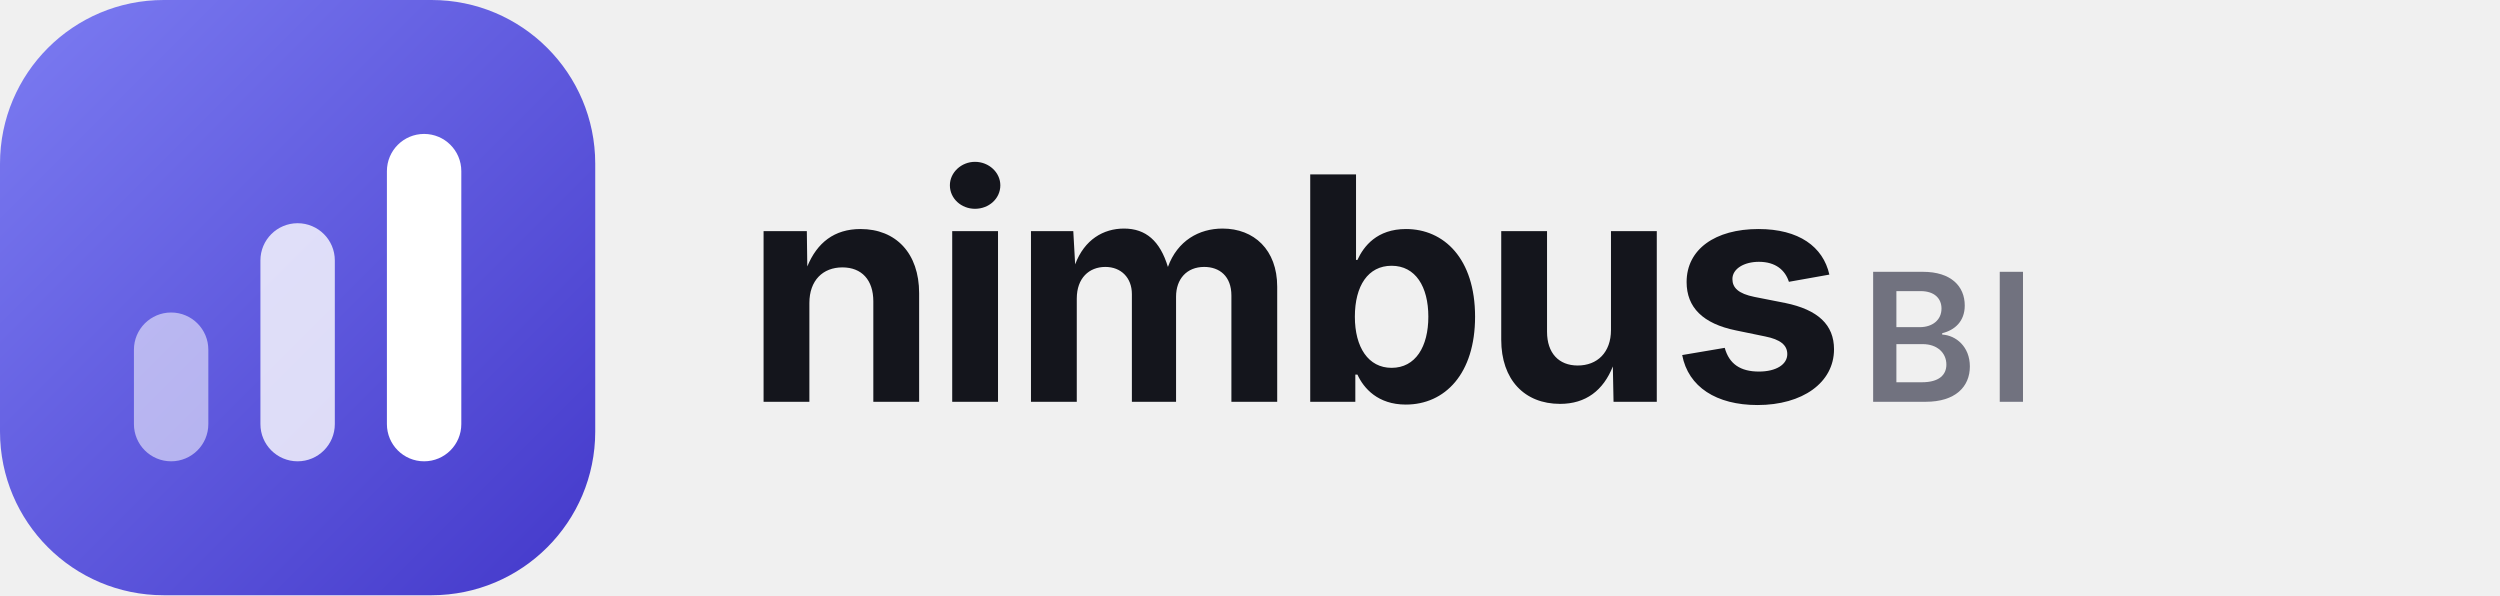
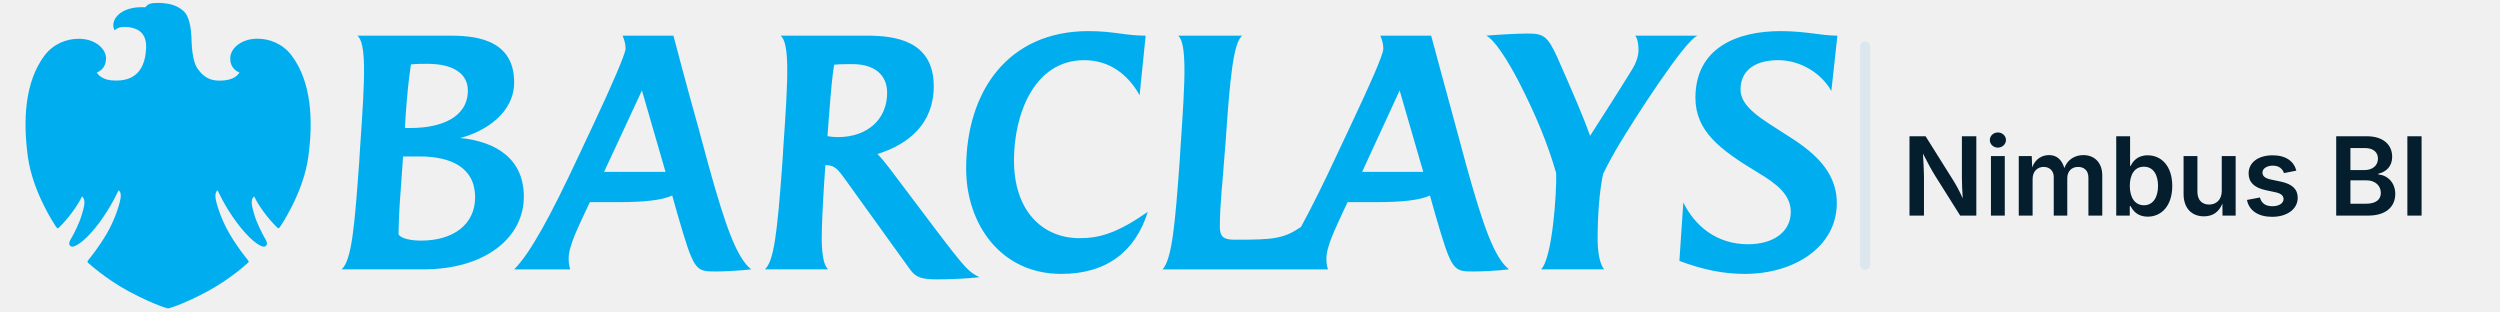
- <svg xmlns="http://www.w3.org/2000/svg" width="168" height="40" viewBox="0 0 168 40">
+ <svg xmlns="http://www.w3.org/2000/svg" xmlns:xlink="http://www.w3.org/1999/xlink" width="337" height="42" viewBox="-8 -8 6752 857">
  <defs>
-     <linearGradient id="g" x1="0" y1="0" x2="1" y2="1">
-       <stop offset="0" stop-color="#7C7CF2" />
-       <stop offset="1" stop-color="#4338CA" />
-     </linearGradient>
+     <clipPath id="b">
+       <use xlink:href="#a" overflow="visible" width="595.276" height="841.891" />
+     </clipPath>
+     <path id="a" d="M-203.862 562.153v-114.52c.001-6.594 4.899-11.354 11.362-11.354-6.463 0-11.702-5.348-11.702-11.939l-.03-32.203c0-2.888 2.294-5.227 5.118-5.227H79.182c11.734 0 21.246 9.703 21.246 21.671v164.288c0 5.41-4.301 10.952-9.608 10.952h-273.436c-11.739 0-21.246-12.784-21.246-21.668" />
  </defs>
-   <rect x="0" y="0" width="40" height="40" rx="11" fill="url(#g)" />
-   <rect x="9" y="21" width="5" height="10" rx="2.5" fill="#FFFFFF" fill-opacity="0.55" />
-   <rect x="17.5" y="15" width="5" height="16" rx="2.5" fill="#FFFFFF" fill-opacity="0.8" />
-   <rect x="26" y="9" width="5" height="22" rx="2.5" fill="#FFFFFF" />
-   <text x="50" y="27" font-family="Geist, Inter, -apple-system, BlinkMacSystemFont, 'Segoe UI', Helvetica, Arial, sans-serif" font-size="21" font-weight="700" letter-spacing="-0.4" fill="#14151C">nimbus</text>
-   <text x="125" y="27" font-family="Geist, Inter, -apple-system, BlinkMacSystemFont, 'Segoe UI', Helvetica, Arial, sans-serif" font-size="12" font-weight="600" letter-spacing="0.6" fill="#71727F">BI</text>
+   <path d="M19.741 489.332c-.832 0-1.004.145-1.274.446a5.089 5.089 0 00-.333-.009c-.64 0-1.462.094-2.163.563-.677.447-.999 1.238-.638 1.817 0 0 .242-.355 1.038-.355.112 0 .236.012.368.023 1.1.13 1.914.709 1.815 2.238-.088 1.528-.661 3.232-3.005 3.252 0 0-.302 0-.624-.03-1.091-.119-1.434-.804-1.434-.804s.943-.256.951-1.453c-.008-.814-.717-1.559-1.74-1.86a3.883 3.883 0 00-1.086-.146c-1.206 0-2.56.505-3.473 1.697-2.07 2.733-2.238 6.717-1.733 10.422.508 3.713 2.863 7.152 2.932 7.246.05.066.095.102.146.102a.13.13 0 00.081-.035c1.017-.987 1.987-2.336 2.402-3.238.444.354.212 1.107-.032 1.911-.232.822-.796 1.913-1 2.265-.197.344-.461.744-.106.953a.26.26 0 00.137.034c.456 0 1.529-.795 2.726-2.391 1.34-1.796 2.02-3.39 2.02-3.39.098.022.262.188.235.64-.018.459-.49 2.167-1.409 3.757-.929 1.589-1.787 2.583-1.96 2.809-.107.131-.016.213.053.266.068.046 1.711 1.58 4.098 2.876 2.828 1.507 4.082 1.778 4.082 1.778s1.251-.264 4.079-1.77c2.386-1.298 4.036-2.839 4.097-2.891.069-.047.157-.121.053-.265-.163-.216-1.024-1.215-1.951-2.804-.916-1.579-1.406-3.298-1.413-3.751-.019-.457.135-.608.229-.646 0 0 .687 1.604 2.027 3.39 1.203 1.598 2.266 2.391 2.724 2.391a.276.276 0 00.142-.034c.344-.209.088-.615-.114-.955-.188-.35-.76-1.434-1.003-2.263-.233-.813-.475-1.565-.023-1.911.416.902 1.379 2.258 2.399 3.231a.124.124 0 00.088.042c.045 0 .093-.035.135-.096.075-.1 2.434-3.533 2.938-7.252.506-3.713.339-7.688-1.733-10.422-.907-1.195-2.271-1.703-3.485-1.703-.379 0-.741.049-1.072.144-1.031.31-1.737 1.062-1.731 1.868 0 1.197.948 1.453.948 1.453s-.317.668-1.447.804a5.012 5.012 0 01-.612.038c-.85 0-1.566-.27-2.226-1.202-.64-.897-.619-2.744-.656-3.36-.029-.625-.163-2.027-.82-2.599-.655-.587-1.453-.784-2.448-.823-.073.002-.138.002-.199.002" clip-path="url(#b)" transform="translate(-165.212 -13101.943) scale(26.77527)" fill="#00AEEF" />
+   <path d="M4967.034 242.459c-26.668-48.33-84.155-84.985-146.595-84.985-54.916 0-103.219 22.491-103.219 80.808 0 49.106 60.807 82.414 124.104 123.246 69.08 43.296 140.73 96.552 140.73 189.034 0 120.756-117.409 194.843-253.16 194.843-55.8 0-114.062-10.817-179.849-35.798l10.79-160.732c31.676 64.153 90.822 114.92 178.19 114.92 67.474 0 117.41-32.452 117.41-89.109 0-48.302-40.833-78.264-90.742-108.225-104.959-63.27-171.522-114.117-171.522-205.688 0-137.437 114.892-183.223 233.962-183.223 69.08 0 112.43 12.504 156.528 12.504l-16.627 152.405m-582.041 144.024c-15.048 25.008-34.112 59.093-45.84 84.128-9.96 47.446-14.967 110.77-14.967 180.68 0 29.158 5.007 68.276 18.315 81.61h-174.013c30.765-29.131 43.296-208.124 41.662-264.78-23.32-80.755-55.023-158.215-103.299-252.33-30.738-59.093-66.59-114.947-89.08-125.737 39.118-3.294 89.08-5.81 113.258-5.81 43.27 0 54.97 5.81 81.638 64.126 41.556 94.115 72.374 164.829 90.715 217.335 44.152-69.133 74.944-116.58 114.92-181.536 9.987-15.824 18.314-35.799 18.314-54.97 0-15.02-2.517-31.648-9.157-39.145h172.379c-33.309 7.497-183.223 243.173-214.845 296.429m-605.389-145.658l-103.219 223.949h168.176l-64.957-223.949m202.368 497.887c-54.997 0-59.12-1.634-103.273-153.182l-15.797-55.8c-26.615 12.478-74.14 18.315-149.888 18.315h-76.604l-13.334 28.301c-19.144 42.52-44.956 92.402-44.956 127.45 0 8.328.83 17.458 4.177 29.132h-454.67c25.837-29.131 34.165-123.22 46.642-293.966l2.49-40.778c6.667-97.436 11.727-172.38 10.844-224.806-.83-43.295-5.007-70.793-16.654-83.27h175.726c-25.008 19.17-34.192 122.39-45.813 293.135l-3.347 40.779c-4.177 63.297-12.477 128.227-12.477 191.523 0 29.105 11.647 35.772 41.662 35.772 106.54 0 133.234-2.49 181.483-34.968 29.962-54.97 64.154-124.104 97.409-195.7l45.036-95.75c42.438-89.937 84.047-181.562 84.047-199.02 0-12.53-3.32-24.151-8.273-35.825h139.874s56.603 209.864 69.107 254.793l27.444 101.612c47.446 170.72 77.461 253.964 117.437 286.442-33.362 4.177-80.808 5.81-98.292 5.81m-1133.264 6.694c-165.712 0-261.487-136.554-261.487-289.762 0-213.158 115.723-378.093 336.404-378.093 69.107 0 101.613 12.504 157.359 12.504l-16.628 164.052c-31.648-57.46-83.298-96.605-152.378-96.605-137.384 0-193.183 148.254-193.183 275.651 0 138.214 77.46 213.961 180.68 213.961 55.799 0 104.905-14.994 187.373-72.427-33.309 106.62-110.77 170.72-238.14 170.72m-574.543-577.061c-15.825 0-35.023 0-49.963 1.66-5.007 27.471-9.184 74.944-15.021 151.521l-3.347 45.01c8.38 1.686 19.171 2.543 29.185 2.543 79.897 0 134.894-48.356 134.894-121.587 0-50.016-34.969-79.147-95.748-79.147M2506.44 760.4c-47.446 0-59.12-7.524-74.917-29.186l-179.876-249.813c-14.165-19.144-24.982-34.968-47.446-34.968h-4.177l-3.294 48.302c-4.203 65.787-6.693 118.293-6.693 157.412.83 43.296 5.837 69.91 17.51 80.754h-174.039c24.955-22.49 34.085-97.435 48.276-293.965l2.517-40.78c6.667-96.578 11.674-171.548 10.817-223.974-.857-45.813-5.81-74.141-18.34-84.128h237.308c77.435 0 184.027 13.36 184.027 139.07 0 103.22-69.134 159.876-154.868 186.49 8.327 7.524 23.294 26.669 32.478 38.343l130.717 173.209c81.611 107.422 88.251 112.402 117.436 127.397-36.655 4.15-85.76 5.837-117.436 5.837m-810.97-519.575l-104.155 223.949h169.032l-64.876-223.949m202.287 497.887c-54.916 0-59.093-1.634-103.219-153.182l-15.824-55.8c-26.695 12.478-74.14 18.315-149.915 18.315h-76.604l-13.307 28.301c-13.334 30.015-45.813 91.652-44.983 127.45 0 8.328.83 16.655 4.177 29.132h-154.038c44.126-44.126 99.926-146.541 177.36-312.253l44.982-95.748c40.779-86.592 84.101-184.857 84.101-199.021 0-12.53-3.293-24.151-8.327-35.825h139.928s36.575 139.07 69.08 254.793l27.471 101.612c47.473 170.72 77.434 253.964 117.41 286.442-35.799 4.15-80.781 5.784-98.292 5.784m-792.736-571.197c-12.504 0-29.131 0-44.955 1.687-6.667 44.955-10.844 88.25-14.138 135.697 0 0-2.517 40.778-2.517 39.118h16.655c81.61 0 156.581-28.301 156.581-103.192 0-43.349-35.825-73.31-111.626-73.31m-20.777 254.793h-45.786l-6.667 94.919c-3.32 41.662-5.007 76.604-5.837 118.24 0 5.863 18.314 18.34 61.583 18.34 89.938 0 149.085-44.956 149.085-119.096 0-82.441-67.474-112.403-152.378-112.403m9.987 310.593H869.4c28.328-25.008 35.825-122.416 48.303-293.965l2.49-39.95c6.693-97.434 11.674-172.378 10.844-224.804-.83-44.983-5.837-74.141-18.341-84.128h251.473c59.95 0 179.876 3.347 179.876 128.227 0 83.27-77.46 134.893-148.228 153.261 99.926 9.987 174.87 58.263 174.87 161.509-.027 111.572-104.933 199.85-276.455 199.85" fill="#00AEEF" />
+   <line x1="5060" y1="120" x2="5060" y2="720" stroke="#DCE7ED" stroke-width="28" stroke-linecap="round" />
+   <text x="5160" y="585" font-family="Inter, -apple-system, BlinkMacSystemFont, 'Segoe UI', Helvetica, Arial, sans-serif" font-size="300" font-weight="600" letter-spacing="-2" fill="#041E2E">Nimbus BI</text>
</svg>
